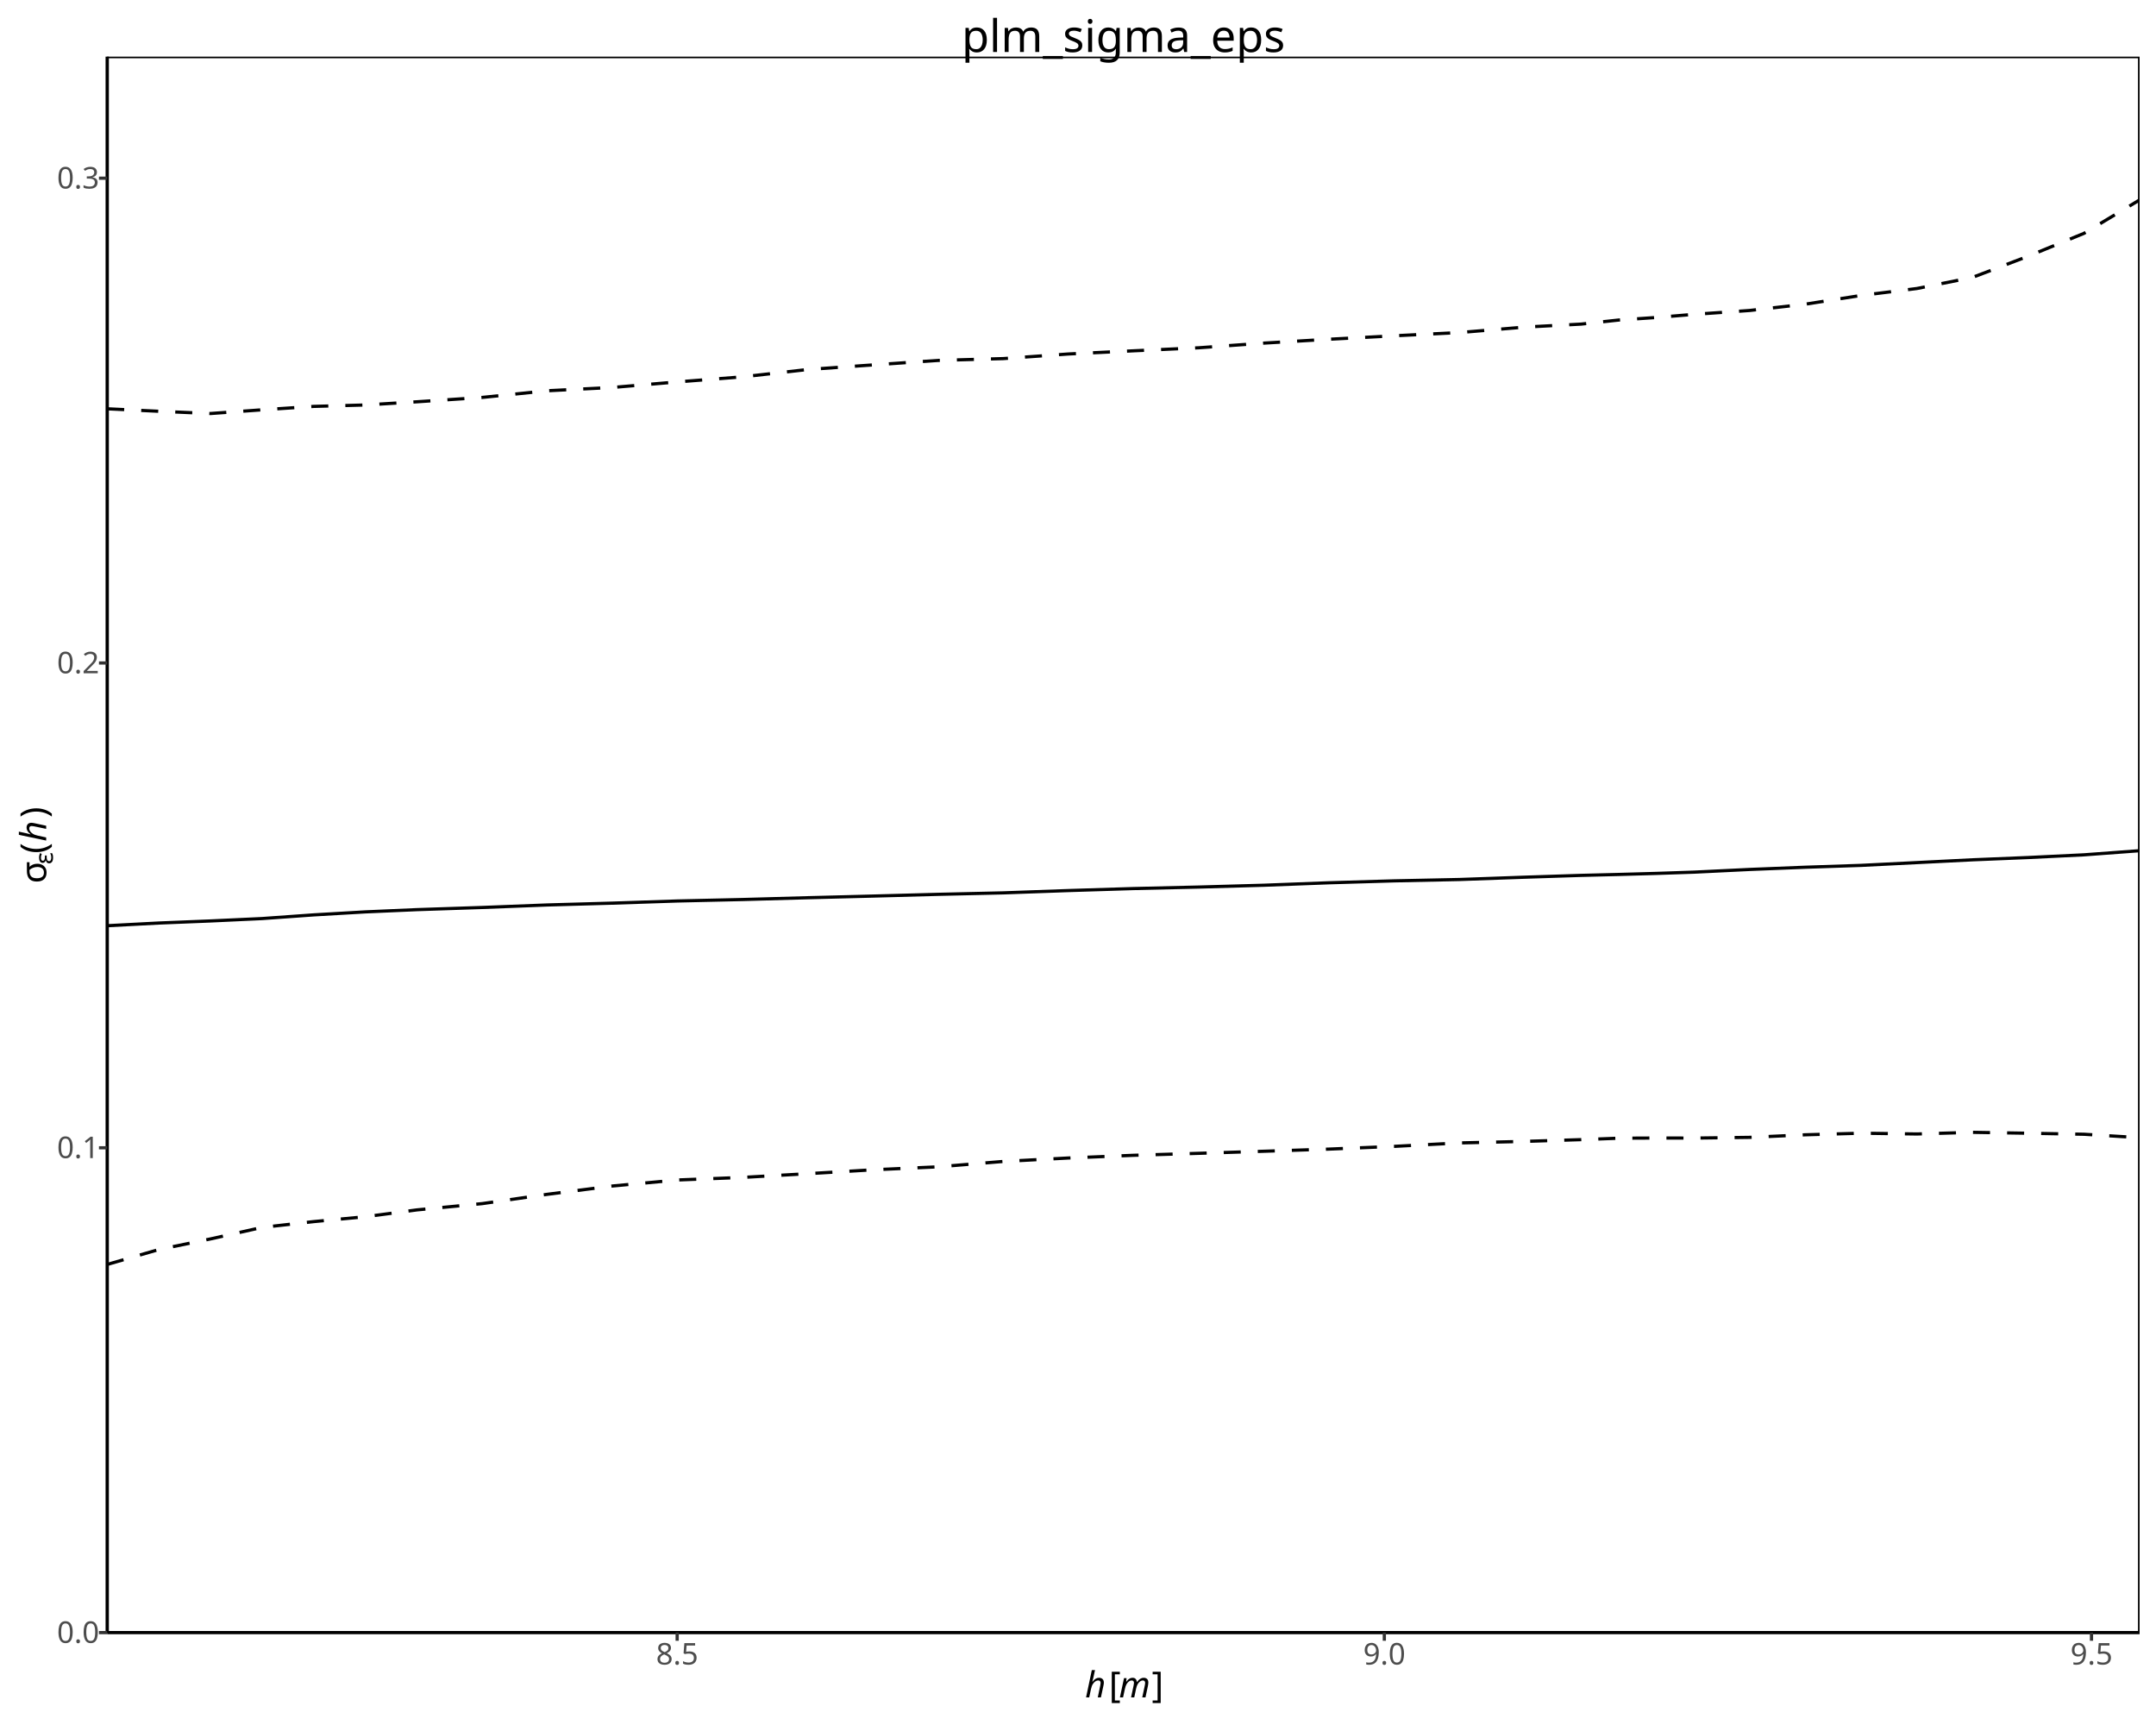
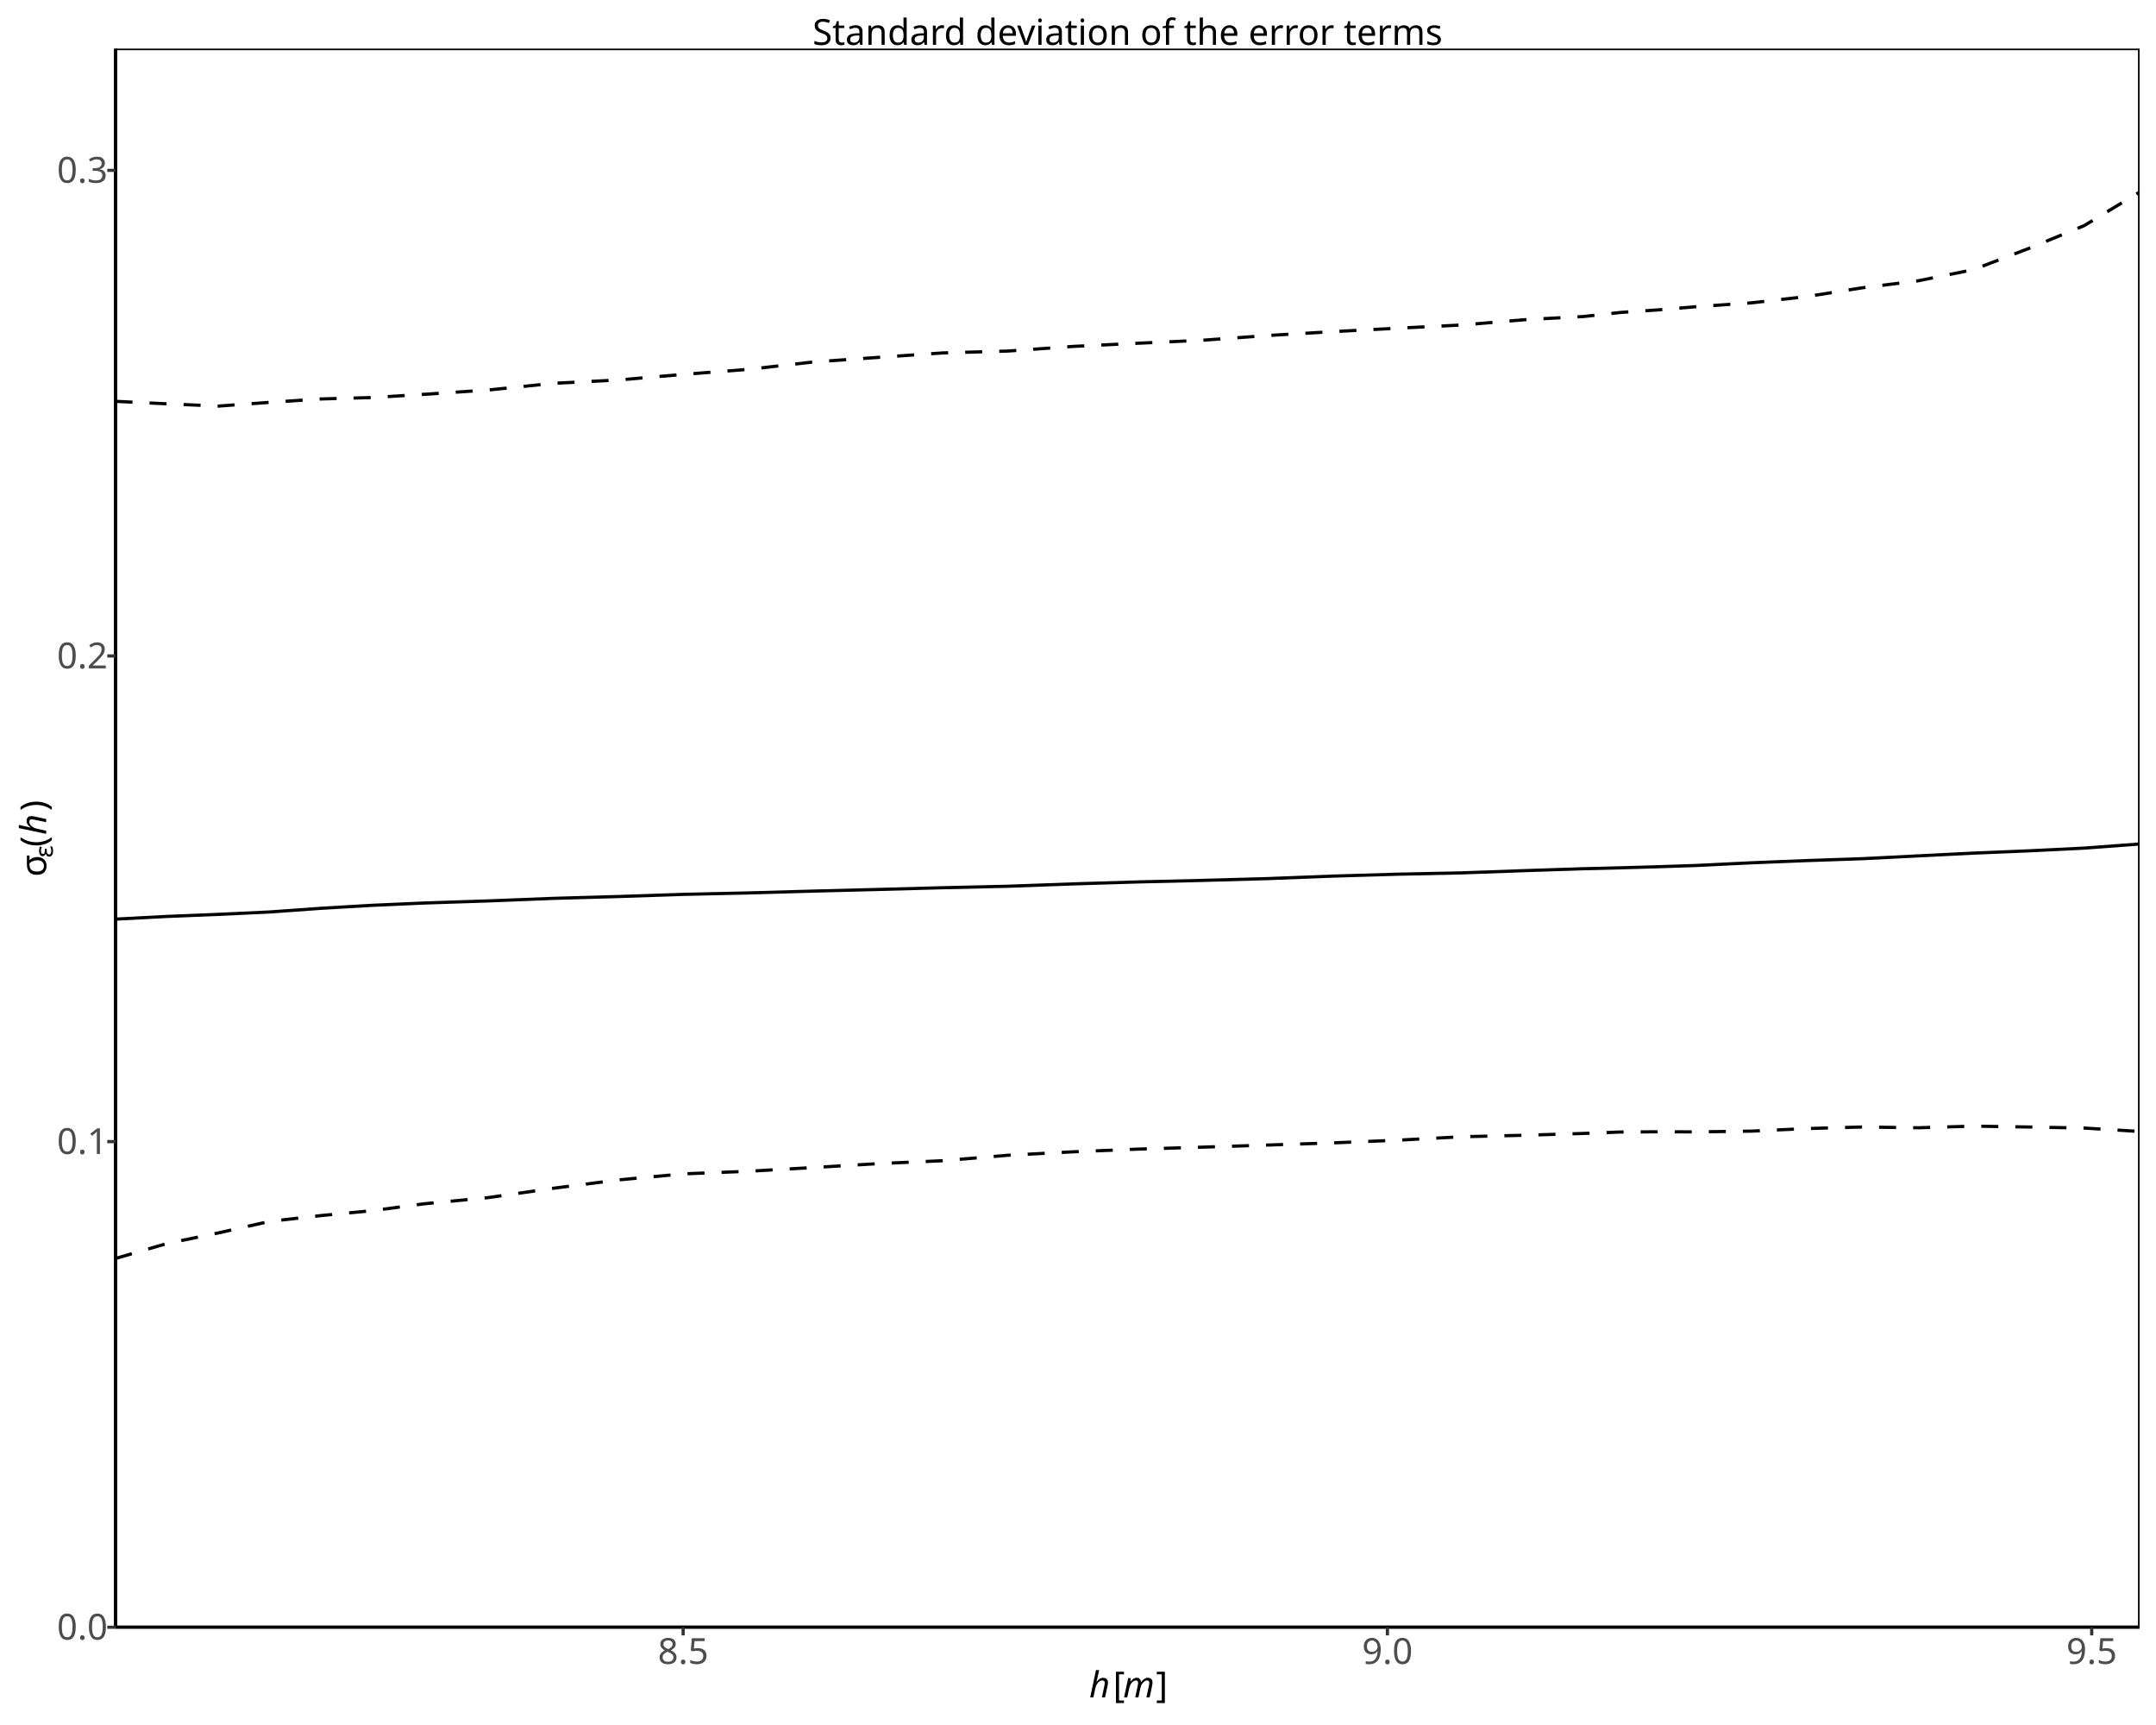
<svg xmlns="http://www.w3.org/2000/svg" class="svglite" data-engine-version="2.0" width="720.00pt" height="576.00pt" viewBox="0 0 720.00 576.00">
  <defs>
    <style type="text/css">
    .svglite line, .svglite polyline, .svglite polygon, .svglite path, .svglite rect, .svglite circle {
      fill: none;
      stroke: #000000;
      stroke-linecap: round;
      stroke-linejoin: round;
      stroke-miterlimit: 10.00;
    }
  </style>
  </defs>
  <rect width="100%" height="100%" style="stroke: none; fill: #FFFFFF;" />
  <defs>
    <clipPath id="cpMC4wMHw3MjAuMDB8MC4wMHw1NzYuMDA=">
      <rect x="0.00" y="0.00" width="720.00" height="576.00" />
    </clipPath>
  </defs>
  <g clip-path="url(#cpMC4wMHw3MjAuMDB8MC4wMHw1NzYuMDA=)">
    <rect x="0.00" y="0.00" width="720.00" height="576.00" style="stroke-width: 1.07; stroke: #FFFFFF; fill: #FFFFFF;" />
  </g>
  <defs>
-     <clipPath id="cpMzUuNzl8NzE0LjUyfDE4LjkyfDU0NS4xNA==">
-       <rect x="35.79" y="18.92" width="678.73" height="526.23" />
+     <clipPath id="cpMzguNTd8NzE0LjUyfDE2LjIzfDU0My4zNQ==">
+       <rect x="38.57" y="16.23" width="675.95" height="527.12" />
    </clipPath>
  </defs>
-   <g clip-path="url(#cpMzUuNzl8NzE0LjUyfDE4LjkyfDU0NS4xNA==)">
-     <rect x="35.79" y="18.92" width="678.73" height="526.23" style="stroke-width: 1.07; stroke: none; fill: #FFFFFF;" />
-     <polyline points="35.79,309.11 53.03,308.21 70.27,307.52 87.51,306.72 104.75,305.49 121.99,304.49 139.23,303.74 160.99,303.02 182.74,302.18 204.50,301.57 226.25,300.85 248.01,300.36 269.76,299.76 291.51,299.21 313.27,298.63 335.02,298.14 356.78,297.37 378.53,296.70 400.29,296.20 422.04,295.59 443.80,294.77 465.55,294.13 487.31,293.68 509.06,292.91 528.02,292.30 540.60,291.99 553.17,291.64 565.74,291.22 584.34,290.32 602.93,289.58 621.53,288.96 640.13,288.03 658.73,287.10 677.33,286.34 695.92,285.44 714.52,284.06 " style="stroke-width: 1.07; stroke-linecap: butt;" />
-     <polyline points="35.79,422.22 53.03,417.24 70.27,413.70 87.51,409.85 104.75,407.91 121.99,406.28 139.23,404.00 160.99,401.91 182.74,398.80 204.50,396.02 226.25,394.01 248.01,393.15 269.76,391.91 291.51,390.61 313.27,389.62 335.02,387.82 356.78,386.67 378.53,385.77 400.29,385.11 422.04,384.42 443.80,383.70 465.55,382.79 487.31,381.64 509.06,381.13 528.02,380.54 540.60,380.06 553.17,380.00 565.74,380.02 584.34,379.78 602.93,378.92 621.53,378.39 640.13,378.65 658.73,378.10 677.33,378.40 695.92,378.74 714.52,379.88 " style="stroke-width: 1.07; stroke-dasharray: 5.69,5.69; stroke-linecap: butt;" />
-     <polyline points="35.79,136.50 53.03,137.33 70.27,138.08 87.51,136.84 104.75,135.70 121.99,135.23 139.23,134.16 160.99,132.71 182.74,130.48 204.50,129.38 226.25,127.52 248.01,125.83 269.76,123.38 291.51,121.85 313.27,120.35 335.02,119.74 356.78,118.20 378.53,117.14 400.29,116.13 422.04,114.57 443.80,113.28 465.55,112.13 487.31,111.05 509.06,109.23 528.02,108.22 540.60,106.86 553.17,106.01 565.74,104.96 584.34,103.67 602.93,101.56 621.53,98.65 640.13,96.34 658.73,92.62 677.33,85.54 695.92,77.93 714.52,66.76 " style="stroke-width: 1.07; stroke-dasharray: 5.69,5.69; stroke-linecap: butt;" />
-     <rect x="35.79" y="18.92" width="678.73" height="526.23" style="stroke-width: 1.07;" />
+   <g clip-path="url(#cpMzguNTd8NzE0LjUyfDE2LjIzfDU0My4zNQ==)">
+     <rect x="38.57" y="16.23" width="675.95" height="527.12" style="stroke-width: 1.07; stroke: none; fill: #FFFFFF;" />
+     <polyline points="38.57,306.91 55.74,306.01 72.91,305.32 90.08,304.52 107.25,303.29 124.42,302.29 141.59,301.53 163.25,300.82 184.92,299.97 206.59,299.36 228.25,298.64 249.92,298.16 271.58,297.55 293.25,297.00 314.91,296.42 336.58,295.93 358.24,295.15 379.91,294.49 401.57,293.98 423.24,293.38 444.91,292.55 466.57,291.91 488.24,291.46 509.90,290.69 528.79,290.08 541.31,289.77 553.83,289.41 566.35,289.00 584.87,288.10 603.39,287.36 621.91,286.73 640.43,285.80 658.96,284.87 677.48,284.11 696.00,283.20 714.52,281.82 " style="stroke-width: 1.07; stroke-linecap: butt;" />
+     <polyline points="38.57,420.22 55.74,415.23 72.91,411.69 90.08,407.83 107.25,405.89 124.42,404.25 141.59,401.97 163.25,399.87 184.92,396.76 206.59,393.98 228.25,391.97 249.92,391.10 271.58,389.86 293.25,388.55 314.91,387.57 336.58,385.76 358.24,384.61 379.91,383.71 401.57,383.05 423.24,382.35 444.91,381.63 466.57,380.73 488.24,379.57 509.90,379.06 528.79,378.47 541.31,377.99 553.83,377.92 566.35,377.95 584.87,377.70 603.39,376.84 621.91,376.32 640.43,376.58 658.96,376.03 677.48,376.32 696.00,376.67 714.52,377.81 " style="stroke-width: 1.07; stroke-dasharray: 5.69,5.69; stroke-linecap: butt;" />
+     <polyline points="38.57,134.01 55.74,134.84 72.91,135.60 90.08,134.35 107.25,133.21 124.42,132.74 141.59,131.67 163.25,130.21 184.92,127.99 206.59,126.88 228.25,125.01 249.92,123.33 271.58,120.87 293.25,119.34 314.91,117.84 336.58,117.22 358.24,115.68 379.91,114.62 401.57,113.61 423.24,112.04 444.91,110.75 466.57,109.60 488.24,108.52 509.90,106.70 528.79,105.69 541.31,104.32 553.83,103.47 566.35,102.42 584.87,101.13 603.39,99.02 621.91,96.10 640.43,93.79 658.96,90.06 677.48,82.97 696.00,75.35 714.52,64.15 " style="stroke-width: 1.07; stroke-dasharray: 5.69,5.69; stroke-linecap: butt;" />
+     <rect x="38.57" y="16.23" width="675.95" height="527.12" style="stroke-width: 1.07;" />
  </g>
  <g clip-path="url(#cpMC4wMHw3MjAuMDB8MC4wMHw1NzYuMDA=)">
-     <polyline points="35.79,545.14 35.79,18.92 " style="stroke-width: 1.07; stroke-linecap: butt;" />
-     <text x="26.10" y="548.58" text-anchor="middle" style="font-size: 10.00px; fill: #4D4D4D; font-family: sans;" textLength="13.90px" lengthAdjust="spacingAndGlyphs">0.0</text>
-     <text x="26.10" y="386.70" text-anchor="middle" style="font-size: 10.00px; fill: #4D4D4D; font-family: sans;" textLength="13.90px" lengthAdjust="spacingAndGlyphs">0.1</text>
-     <text x="26.10" y="224.82" text-anchor="middle" style="font-size: 10.00px; fill: #4D4D4D; font-family: sans;" textLength="13.90px" lengthAdjust="spacingAndGlyphs">0.2</text>
-     <text x="26.10" y="62.94" text-anchor="middle" style="font-size: 10.00px; fill: #4D4D4D; font-family: sans;" textLength="13.90px" lengthAdjust="spacingAndGlyphs">0.3</text>
-     <polyline points="33.05,545.14 35.79,545.14 " style="stroke-width: 1.07; stroke: #333333; stroke-linecap: butt;" />
-     <polyline points="33.05,383.26 35.79,383.26 " style="stroke-width: 1.07; stroke: #333333; stroke-linecap: butt;" />
-     <polyline points="33.05,221.38 35.79,221.38 " style="stroke-width: 1.07; stroke: #333333; stroke-linecap: butt;" />
-     <polyline points="33.05,59.50 35.79,59.50 " style="stroke-width: 1.07; stroke: #333333; stroke-linecap: butt;" />
-     <polyline points="35.79,545.14 714.52,545.14 " style="stroke-width: 1.07; stroke-linecap: butt;" />
-     <polyline points="226.14,547.88 226.14,545.14 " style="stroke-width: 1.07; stroke: #333333; stroke-linecap: butt;" />
-     <polyline points="462.30,547.88 462.30,545.14 " style="stroke-width: 1.07; stroke: #333333; stroke-linecap: butt;" />
-     <polyline points="698.46,547.88 698.46,545.14 " style="stroke-width: 1.07; stroke: #333333; stroke-linecap: butt;" />
-     <text x="226.14" y="555.80" text-anchor="middle" style="font-size: 10.00px; fill: #4D4D4D; font-family: sans;" textLength="13.90px" lengthAdjust="spacingAndGlyphs">8.5</text>
-     <text x="462.30" y="555.80" text-anchor="middle" style="font-size: 10.00px; fill: #4D4D4D; font-family: sans;" textLength="13.90px" lengthAdjust="spacingAndGlyphs">9.0</text>
-     <text x="698.46" y="555.80" text-anchor="middle" style="font-size: 10.00px; fill: #4D4D4D; font-family: sans;" textLength="13.90px" lengthAdjust="spacingAndGlyphs">9.5</text>
-     <text x="362.35" y="566.78" style="font-size: 12.00px; font-style: italic; font-family: sans;" textLength="6.67px" lengthAdjust="spacingAndGlyphs">h</text>
-     <text x="370.33" y="566.78" style="font-size: 12.00px; font-family: sans;" textLength="3.33px" lengthAdjust="spacingAndGlyphs">[</text>
-     <text x="373.66" y="566.78" style="font-size: 12.00px; font-style: italic; font-family: sans;" textLength="10.00px" lengthAdjust="spacingAndGlyphs">m</text>
-     <text x="384.63" y="566.78" style="font-size: 12.00px; font-family: sans;" textLength="3.33px" lengthAdjust="spacingAndGlyphs">]</text>
-     <text transform="translate(15.42,295.01) rotate(-90)" style="font-size: 12.00px; font-family: sans;" textLength="6.37px" lengthAdjust="spacingAndGlyphs">σ</text>
-     <text transform="translate(17.64,288.64) rotate(-90)" style="font-size: 8.40px; font-family: sans;" textLength="3.62px" lengthAdjust="spacingAndGlyphs">ε</text>
-     <text transform="translate(15.42,285.02) rotate(-90)" style="font-size: 12.00px; font-family: sans;" textLength="4.00px" lengthAdjust="spacingAndGlyphs">(</text>
-     <text transform="translate(15.42,281.02) rotate(-90)" style="font-size: 12.00px; font-style: italic; font-family: sans;" textLength="6.67px" lengthAdjust="spacingAndGlyphs">h</text>
-     <text transform="translate(15.42,273.04) rotate(-90)" style="font-size: 12.00px; font-family: sans;" textLength="4.00px" lengthAdjust="spacingAndGlyphs">)</text>
-     <text x="375.16" y="17.36" text-anchor="middle" style="font-size: 15.00px; font-family: sans;" textLength="105.08px" lengthAdjust="spacingAndGlyphs">plm_sigma_eps</text>
+     <polyline points="38.57,543.35 38.57,16.23 " style="stroke-width: 1.07; stroke-linecap: butt;" />
+     <text x="27.49" y="547.48" text-anchor="middle" style="font-size: 12.00px; fill: #4D4D4D; font-family: sans;" textLength="16.68px" lengthAdjust="spacingAndGlyphs">0.0</text>
+     <text x="27.49" y="385.32" text-anchor="middle" style="font-size: 12.00px; fill: #4D4D4D; font-family: sans;" textLength="16.68px" lengthAdjust="spacingAndGlyphs">0.1</text>
+     <text x="27.49" y="223.17" text-anchor="middle" style="font-size: 12.00px; fill: #4D4D4D; font-family: sans;" textLength="16.68px" lengthAdjust="spacingAndGlyphs">0.2</text>
+     <text x="27.49" y="61.01" text-anchor="middle" style="font-size: 12.00px; fill: #4D4D4D; font-family: sans;" textLength="16.68px" lengthAdjust="spacingAndGlyphs">0.3</text>
+     <polyline points="35.83,543.35 38.57,543.35 " style="stroke-width: 1.07; stroke: #333333; stroke-linecap: butt;" />
+     <polyline points="35.83,381.20 38.57,381.20 " style="stroke-width: 1.07; stroke: #333333; stroke-linecap: butt;" />
+     <polyline points="35.83,219.04 38.57,219.04 " style="stroke-width: 1.07; stroke: #333333; stroke-linecap: butt;" />
+     <polyline points="35.83,56.88 38.57,56.88 " style="stroke-width: 1.07; stroke: #333333; stroke-linecap: butt;" />
+     <polyline points="38.57,543.35 714.52,543.35 " style="stroke-width: 1.07; stroke-linecap: butt;" />
+     <polyline points="228.14,546.09 228.14,543.35 " style="stroke-width: 1.07; stroke: #333333; stroke-linecap: butt;" />
+     <polyline points="463.33,546.09 463.33,543.35 " style="stroke-width: 1.07; stroke: #333333; stroke-linecap: butt;" />
+     <polyline points="698.53,546.09 698.53,543.35 " style="stroke-width: 1.07; stroke: #333333; stroke-linecap: butt;" />
+     <text x="228.14" y="555.59" text-anchor="middle" style="font-size: 12.00px; fill: #4D4D4D; font-family: sans;" textLength="16.68px" lengthAdjust="spacingAndGlyphs">8.5</text>
+     <text x="463.33" y="555.59" text-anchor="middle" style="font-size: 12.00px; fill: #4D4D4D; font-family: sans;" textLength="16.68px" lengthAdjust="spacingAndGlyphs">9.0</text>
+     <text x="698.53" y="555.59" text-anchor="middle" style="font-size: 12.00px; fill: #4D4D4D; font-family: sans;" textLength="16.68px" lengthAdjust="spacingAndGlyphs">9.5</text>
+     <text x="363.74" y="566.78" style="font-size: 12.00px; font-style: italic; font-family: sans;" textLength="6.67px" lengthAdjust="spacingAndGlyphs">h</text>
+     <text x="371.72" y="566.78" style="font-size: 12.00px; font-family: sans;" textLength="3.33px" lengthAdjust="spacingAndGlyphs">[</text>
+     <text x="375.05" y="566.78" style="font-size: 12.00px; font-style: italic; font-family: sans;" textLength="10.00px" lengthAdjust="spacingAndGlyphs">m</text>
+     <text x="386.02" y="566.78" style="font-size: 12.00px; font-family: sans;" textLength="3.33px" lengthAdjust="spacingAndGlyphs">]</text>
+     <text transform="translate(15.42,292.77) rotate(-90)" style="font-size: 12.00px; font-family: sans;" textLength="6.37px" lengthAdjust="spacingAndGlyphs">σ</text>
+     <text transform="translate(17.64,286.40) rotate(-90)" style="font-size: 8.40px; font-family: sans;" textLength="3.62px" lengthAdjust="spacingAndGlyphs">ε</text>
+     <text transform="translate(15.42,282.78) rotate(-90)" style="font-size: 12.00px; font-family: sans;" textLength="4.00px" lengthAdjust="spacingAndGlyphs">(</text>
+     <text transform="translate(15.42,278.78) rotate(-90)" style="font-size: 12.00px; font-style: italic; font-family: sans;" textLength="6.67px" lengthAdjust="spacingAndGlyphs">h</text>
+     <text transform="translate(15.42,270.81) rotate(-90)" style="font-size: 12.00px; font-family: sans;" textLength="4.00px" lengthAdjust="spacingAndGlyphs">)</text>
+     <text x="376.55" y="14.98" text-anchor="middle" style="font-size: 12.00px; font-family: sans;" textLength="195.45px" lengthAdjust="spacingAndGlyphs">Standard deviation of the error terms</text>
  </g>
</svg>
